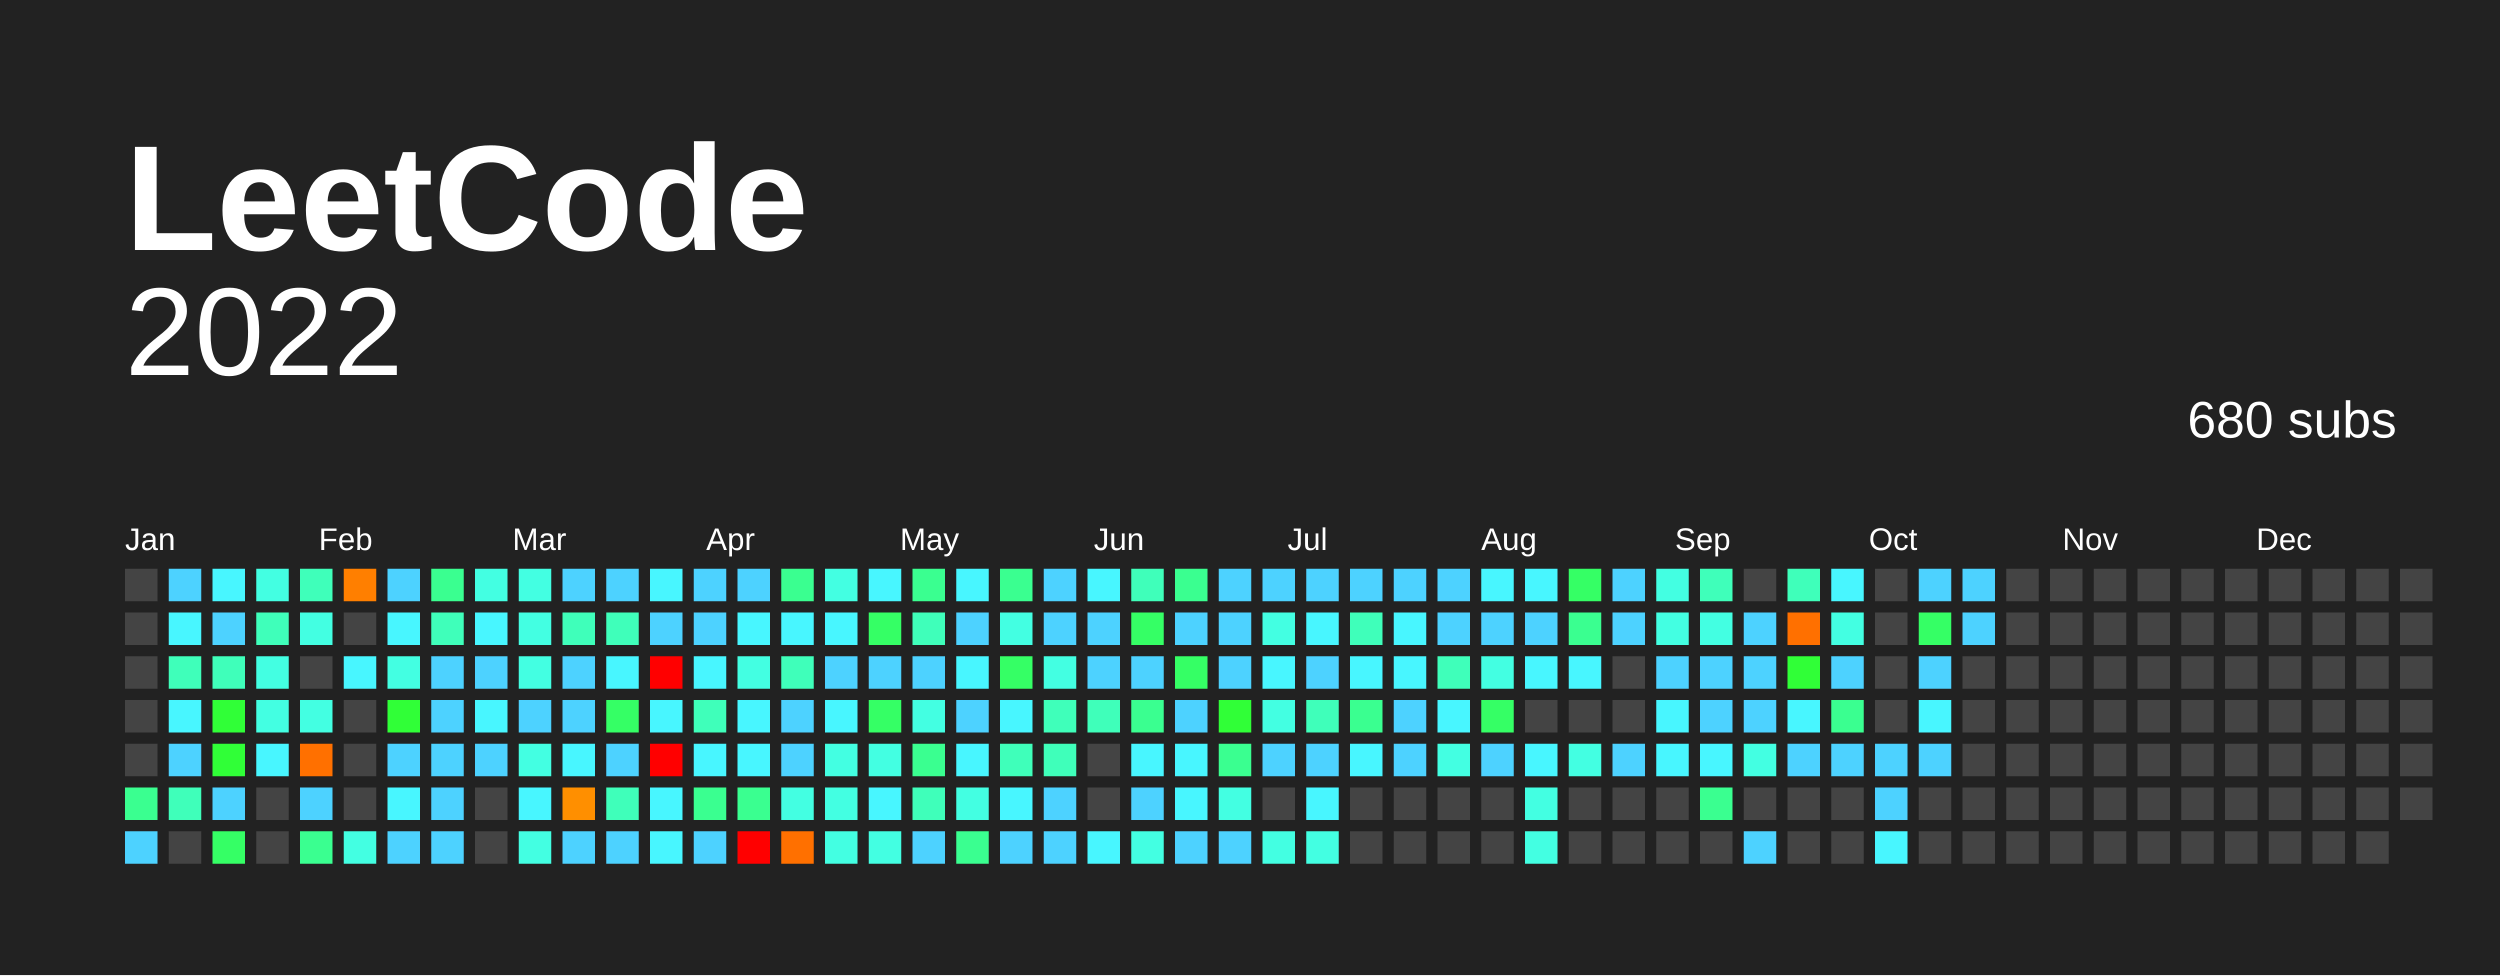
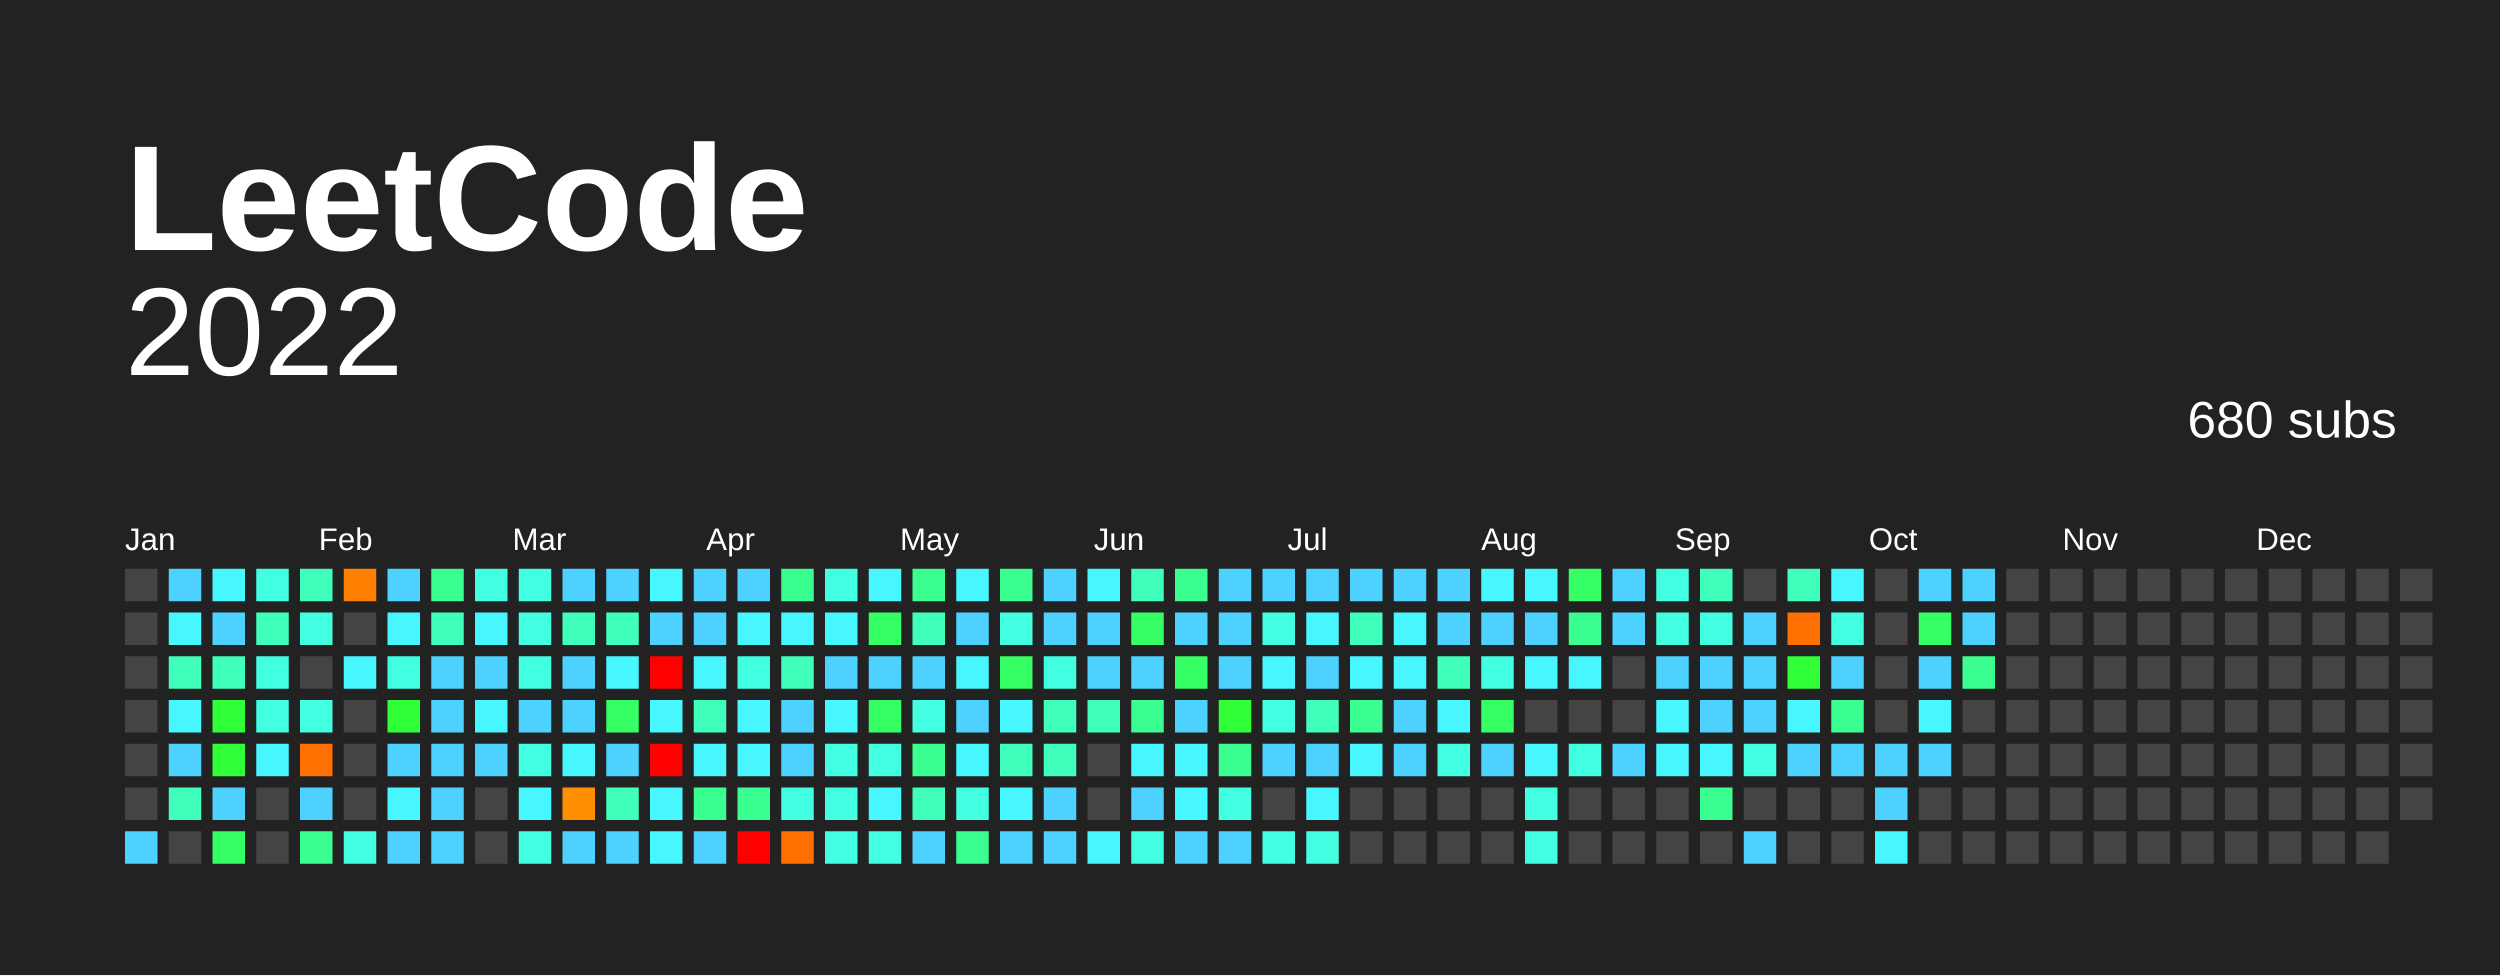
<svg xmlns="http://www.w3.org/2000/svg" baseProfile="full" height="78mm" version="1.1" viewBox="0,0,200,78" width="200mm">
  <defs />
  <rect fill="#222222" height="78" width="200" x="0" y="0" />
  <text fill="#FFFFFF" style="font-size:12px; font-family:Arial; font-weight:bold;" x="10" y="20"> LeetCode</text>
  <text alignment-baseline="hanging" fill="#FFFFFF" style="font-size:10.0px; font-family:Arial;" x="10" y="30">2022</text>
  <text alignment-baseline="hanging" fill="#FFFFFF" style="font-size:4.125px; font-family:Arial;" x="175" y="35">680 subs</text>
  <text fill="#FFFFFF" style="font-size:2.5px; font-family:Arial" x="10.0" y="44">Jan</text>
  <text fill="#FFFFFF" style="font-size:2.5px; font-family:Arial" x="25.5" y="44">Feb</text>
  <text fill="#FFFFFF" style="font-size:2.5px; font-family:Arial" x="41.0" y="44">Mar</text>
  <text fill="#FFFFFF" style="font-size:2.5px; font-family:Arial" x="56.5" y="44">Apr</text>
  <text fill="#FFFFFF" style="font-size:2.5px; font-family:Arial" x="72.0" y="44">May</text>
  <text fill="#FFFFFF" style="font-size:2.5px; font-family:Arial" x="87.5" y="44">Jun</text>
  <text fill="#FFFFFF" style="font-size:2.5px; font-family:Arial" x="103.0" y="44">Jul</text>
  <text fill="#FFFFFF" style="font-size:2.5px; font-family:Arial" x="118.5" y="44">Aug</text>
  <text fill="#FFFFFF" style="font-size:2.5px; font-family:Arial" x="134.0" y="44">Sep</text>
  <text fill="#FFFFFF" style="font-size:2.5px; font-family:Arial" x="149.5" y="44">Oct</text>
  <text fill="#FFFFFF" style="font-size:2.5px; font-family:Arial" x="165.0" y="44">Nov</text>
  <text fill="#FFFFFF" style="font-size:2.5px; font-family:Arial" x="180.5" y="44">Dec</text>
  <rect fill="#444444" height="2.6" width="2.6" x="10.0" y="45.5" />
  <rect fill="#444444" height="2.6" width="2.6" x="10.0" y="49.0" />
  <rect fill="#444444" height="2.6" width="2.6" x="10.0" y="52.5" />
  <rect fill="#444444" height="2.6" width="2.6" x="10.0" y="56.0" />
  <rect fill="#444444" height="2.6" width="2.6" x="10.0" y="59.5" />
-   <rect fill="#3aff90" height="2.6" width="2.6" x="10.0" y="63.0" />
+   <rect fill="#444444" height="2.6" width="2.6" x="10.0" y="63.0" />
  <rect fill="#4dd2ff" height="2.6" width="2.6" x="10.0" y="66.5" />
  <rect fill="#4dd2ff" height="2.6" width="2.6" x="13.5" y="45.5" />
  <rect fill="#48f6ff" height="2.6" width="2.6" x="13.5" y="49.0" />
  <rect fill="#3fffba" height="2.6" width="2.6" x="13.5" y="52.5" />
  <rect fill="#48f6ff" height="2.6" width="2.6" x="13.5" y="56.0" />
  <rect fill="#4dd2ff" height="2.6" width="2.6" x="13.5" y="59.5" />
  <rect fill="#3fffba" height="2.6" width="2.6" x="13.5" y="63.0" />
  <rect fill="#444444" height="2.6" width="2.6" x="13.5" y="66.5" />
  <rect fill="#48f6ff" height="2.6" width="2.6" x="17.0" y="45.5" />
  <rect fill="#4dd2ff" height="2.6" width="2.6" x="17.0" y="49.0" />
  <rect fill="#3fffba" height="2.6" width="2.6" x="17.0" y="52.5" />
  <rect fill="#30ff37" height="2.6" width="2.6" x="17.0" y="56.0" />
  <rect fill="#30ff37" height="2.6" width="2.6" x="17.0" y="59.5" />
  <rect fill="#4dd2ff" height="2.6" width="2.6" x="17.0" y="63.0" />
  <rect fill="#35ff65" height="2.6" width="2.6" x="17.0" y="66.5" />
  <rect fill="#43ffe2" height="2.6" width="2.6" x="20.5" y="45.5" />
  <rect fill="#3fffba" height="2.6" width="2.6" x="20.5" y="49.0" />
  <rect fill="#43ffe2" height="2.6" width="2.6" x="20.5" y="52.5" />
  <rect fill="#43ffe2" height="2.6" width="2.6" x="20.5" y="56.0" />
  <rect fill="#48f6ff" height="2.6" width="2.6" x="20.5" y="59.5" />
  <rect fill="#444444" height="2.6" width="2.6" x="20.5" y="63.0" />
  <rect fill="#444444" height="2.6" width="2.6" x="20.5" y="66.5" />
  <rect fill="#3fffba" height="2.6" width="2.6" x="24.0" y="45.5" />
  <rect fill="#43ffe2" height="2.6" width="2.6" x="24.0" y="49.0" />
  <rect fill="#444444" height="2.6" width="2.6" x="24.0" y="52.5" />
  <rect fill="#43ffe2" height="2.6" width="2.6" x="24.0" y="56.0" />
  <rect fill="#ff7000" height="2.6" width="2.6" x="24.0" y="59.5" />
  <rect fill="#4dd2ff" height="2.6" width="2.6" x="24.0" y="63.0" />
  <rect fill="#3aff90" height="2.6" width="2.6" x="24.0" y="66.5" />
  <rect fill="#ff7f00" height="2.6" width="2.6" x="27.5" y="45.5" />
  <rect fill="#444444" height="2.6" width="2.6" x="27.5" y="49.0" />
  <rect fill="#48f6ff" height="2.6" width="2.6" x="27.5" y="52.5" />
  <rect fill="#444444" height="2.6" width="2.6" x="27.5" y="56.0" />
  <rect fill="#444444" height="2.6" width="2.6" x="27.5" y="59.5" />
  <rect fill="#444444" height="2.6" width="2.6" x="27.5" y="63.0" />
  <rect fill="#43ffe2" height="2.6" width="2.6" x="27.5" y="66.5" />
  <rect fill="#4dd2ff" height="2.6" width="2.6" x="31.0" y="45.5" />
  <rect fill="#48f6ff" height="2.6" width="2.6" x="31.0" y="49.0" />
  <rect fill="#43ffe2" height="2.6" width="2.6" x="31.0" y="52.5" />
  <rect fill="#30ff37" height="2.6" width="2.6" x="31.0" y="56.0" />
  <rect fill="#4dd2ff" height="2.6" width="2.6" x="31.0" y="59.5" />
  <rect fill="#48f6ff" height="2.6" width="2.6" x="31.0" y="63.0" />
  <rect fill="#4dd2ff" height="2.6" width="2.6" x="31.0" y="66.5" />
  <rect fill="#3aff90" height="2.6" width="2.6" x="34.5" y="45.5" />
  <rect fill="#3fffba" height="2.6" width="2.6" x="34.5" y="49.0" />
  <rect fill="#4dd2ff" height="2.6" width="2.6" x="34.5" y="52.5" />
  <rect fill="#4dd2ff" height="2.6" width="2.6" x="34.5" y="56.0" />
  <rect fill="#4dd2ff" height="2.6" width="2.6" x="34.5" y="59.5" />
  <rect fill="#4dd2ff" height="2.6" width="2.6" x="34.5" y="63.0" />
  <rect fill="#4dd2ff" height="2.6" width="2.6" x="34.5" y="66.5" />
  <rect fill="#43ffe2" height="2.6" width="2.6" x="38.0" y="45.5" />
  <rect fill="#48f6ff" height="2.6" width="2.6" x="38.0" y="49.0" />
  <rect fill="#4dd2ff" height="2.6" width="2.6" x="38.0" y="52.5" />
  <rect fill="#48f6ff" height="2.6" width="2.6" x="38.0" y="56.0" />
  <rect fill="#4dd2ff" height="2.6" width="2.6" x="38.0" y="59.5" />
  <rect fill="#444444" height="2.6" width="2.6" x="38.0" y="63.0" />
  <rect fill="#444444" height="2.6" width="2.6" x="38.0" y="66.5" />
  <rect fill="#43ffe2" height="2.6" width="2.6" x="41.5" y="45.5" />
  <rect fill="#43ffe2" height="2.6" width="2.6" x="41.5" y="49.0" />
  <rect fill="#43ffe2" height="2.6" width="2.6" x="41.5" y="52.5" />
  <rect fill="#4dd2ff" height="2.6" width="2.6" x="41.5" y="56.0" />
  <rect fill="#43ffe2" height="2.6" width="2.6" x="41.5" y="59.5" />
  <rect fill="#48f6ff" height="2.6" width="2.6" x="41.5" y="63.0" />
  <rect fill="#43ffe2" height="2.6" width="2.6" x="41.5" y="66.5" />
  <rect fill="#4dd2ff" height="2.6" width="2.6" x="45.0" y="45.5" />
  <rect fill="#3fffba" height="2.6" width="2.6" x="45.0" y="49.0" />
  <rect fill="#4dd2ff" height="2.6" width="2.6" x="45.0" y="52.5" />
  <rect fill="#4dd2ff" height="2.6" width="2.6" x="45.0" y="56.0" />
  <rect fill="#48f6ff" height="2.6" width="2.6" x="45.0" y="59.5" />
  <rect fill="#ff8f00" height="2.6" width="2.6" x="45.0" y="63.0" />
  <rect fill="#4dd2ff" height="2.6" width="2.6" x="45.0" y="66.5" />
  <rect fill="#4dd2ff" height="2.6" width="2.6" x="48.5" y="45.5" />
  <rect fill="#3fffba" height="2.6" width="2.6" x="48.5" y="49.0" />
  <rect fill="#48f6ff" height="2.6" width="2.6" x="48.5" y="52.5" />
  <rect fill="#35ff65" height="2.6" width="2.6" x="48.5" y="56.0" />
  <rect fill="#4dd2ff" height="2.6" width="2.6" x="48.5" y="59.5" />
  <rect fill="#3fffba" height="2.6" width="2.6" x="48.5" y="63.0" />
  <rect fill="#4dd2ff" height="2.6" width="2.6" x="48.5" y="66.5" />
  <rect fill="#48f6ff" height="2.6" width="2.6" x="52.0" y="45.5" />
  <rect fill="#4dd2ff" height="2.6" width="2.6" x="52.0" y="49.0" />
  <rect fill="red" height="2.6" width="2.6" x="52.0" y="52.5" />
  <rect fill="#48f6ff" height="2.6" width="2.6" x="52.0" y="56.0" />
  <rect fill="red" height="2.6" width="2.6" x="52.0" y="59.5" />
  <rect fill="#48f6ff" height="2.6" width="2.6" x="52.0" y="63.0" />
  <rect fill="#48f6ff" height="2.6" width="2.6" x="52.0" y="66.5" />
  <rect fill="#4dd2ff" height="2.6" width="2.6" x="55.5" y="45.5" />
  <rect fill="#4dd2ff" height="2.6" width="2.6" x="55.5" y="49.0" />
  <rect fill="#48f6ff" height="2.6" width="2.6" x="55.5" y="52.5" />
  <rect fill="#3fffba" height="2.6" width="2.6" x="55.5" y="56.0" />
  <rect fill="#48f6ff" height="2.6" width="2.6" x="55.5" y="59.5" />
  <rect fill="#3aff90" height="2.6" width="2.6" x="55.5" y="63.0" />
  <rect fill="#4dd2ff" height="2.6" width="2.6" x="55.5" y="66.5" />
  <rect fill="#4dd2ff" height="2.6" width="2.6" x="59.0" y="45.5" />
  <rect fill="#48f6ff" height="2.6" width="2.6" x="59.0" y="49.0" />
  <rect fill="#43ffe2" height="2.6" width="2.6" x="59.0" y="52.5" />
  <rect fill="#48f6ff" height="2.6" width="2.6" x="59.0" y="56.0" />
  <rect fill="#48f6ff" height="2.6" width="2.6" x="59.0" y="59.5" />
  <rect fill="#3aff90" height="2.6" width="2.6" x="59.0" y="63.0" />
  <rect fill="red" height="2.6" width="2.6" x="59.0" y="66.5" />
  <rect fill="#3aff90" height="2.6" width="2.6" x="62.5" y="45.5" />
  <rect fill="#48f6ff" height="2.6" width="2.6" x="62.5" y="49.0" />
  <rect fill="#3fffba" height="2.6" width="2.6" x="62.5" y="52.5" />
  <rect fill="#4dd2ff" height="2.6" width="2.6" x="62.5" y="56.0" />
  <rect fill="#4dd2ff" height="2.6" width="2.6" x="62.5" y="59.5" />
  <rect fill="#43ffe2" height="2.6" width="2.6" x="62.5" y="63.0" />
  <rect fill="#ff7000" height="2.6" width="2.6" x="62.5" y="66.5" />
  <rect fill="#43ffe2" height="2.6" width="2.6" x="66.0" y="45.5" />
  <rect fill="#48f6ff" height="2.6" width="2.6" x="66.0" y="49.0" />
  <rect fill="#4dd2ff" height="2.6" width="2.6" x="66.0" y="52.5" />
  <rect fill="#48f6ff" height="2.6" width="2.6" x="66.0" y="56.0" />
  <rect fill="#43ffe2" height="2.6" width="2.6" x="66.0" y="59.5" />
  <rect fill="#43ffe2" height="2.6" width="2.6" x="66.0" y="63.0" />
  <rect fill="#43ffe2" height="2.6" width="2.6" x="66.0" y="66.5" />
  <rect fill="#48f6ff" height="2.6" width="2.6" x="69.5" y="45.5" />
  <rect fill="#35ff65" height="2.6" width="2.6" x="69.5" y="49.0" />
  <rect fill="#4dd2ff" height="2.6" width="2.6" x="69.5" y="52.5" />
  <rect fill="#35ff65" height="2.6" width="2.6" x="69.5" y="56.0" />
  <rect fill="#43ffe2" height="2.6" width="2.6" x="69.5" y="59.5" />
  <rect fill="#48f6ff" height="2.6" width="2.6" x="69.5" y="63.0" />
  <rect fill="#43ffe2" height="2.6" width="2.6" x="69.5" y="66.5" />
  <rect fill="#3aff90" height="2.6" width="2.6" x="73.0" y="45.5" />
  <rect fill="#3fffba" height="2.6" width="2.6" x="73.0" y="49.0" />
  <rect fill="#4dd2ff" height="2.6" width="2.6" x="73.0" y="52.5" />
  <rect fill="#43ffe2" height="2.6" width="2.6" x="73.0" y="56.0" />
  <rect fill="#3aff90" height="2.6" width="2.6" x="73.0" y="59.5" />
  <rect fill="#3fffba" height="2.6" width="2.6" x="73.0" y="63.0" />
  <rect fill="#4dd2ff" height="2.6" width="2.6" x="73.0" y="66.5" />
  <rect fill="#48f6ff" height="2.6" width="2.6" x="76.5" y="45.5" />
  <rect fill="#4dd2ff" height="2.6" width="2.6" x="76.5" y="49.0" />
  <rect fill="#48f6ff" height="2.6" width="2.6" x="76.5" y="52.5" />
  <rect fill="#4dd2ff" height="2.6" width="2.6" x="76.5" y="56.0" />
  <rect fill="#48f6ff" height="2.6" width="2.6" x="76.5" y="59.5" />
  <rect fill="#43ffe2" height="2.6" width="2.6" x="76.5" y="63.0" />
  <rect fill="#3aff90" height="2.6" width="2.6" x="76.5" y="66.5" />
  <rect fill="#3aff90" height="2.6" width="2.6" x="80.0" y="45.5" />
  <rect fill="#43ffe2" height="2.6" width="2.6" x="80.0" y="49.0" />
  <rect fill="#35ff65" height="2.6" width="2.6" x="80.0" y="52.5" />
  <rect fill="#48f6ff" height="2.6" width="2.6" x="80.0" y="56.0" />
  <rect fill="#3fffba" height="2.6" width="2.6" x="80.0" y="59.5" />
  <rect fill="#48f6ff" height="2.6" width="2.6" x="80.0" y="63.0" />
  <rect fill="#4dd2ff" height="2.6" width="2.6" x="80.0" y="66.5" />
  <rect fill="#4dd2ff" height="2.6" width="2.6" x="83.5" y="45.5" />
  <rect fill="#4dd2ff" height="2.6" width="2.6" x="83.5" y="49.0" />
  <rect fill="#43ffe2" height="2.6" width="2.6" x="83.5" y="52.5" />
  <rect fill="#3fffba" height="2.6" width="2.6" x="83.5" y="56.0" />
  <rect fill="#3fffba" height="2.6" width="2.6" x="83.5" y="59.5" />
  <rect fill="#4dd2ff" height="2.6" width="2.6" x="83.5" y="63.0" />
  <rect fill="#4dd2ff" height="2.6" width="2.6" x="83.5" y="66.5" />
  <rect fill="#48f6ff" height="2.6" width="2.6" x="87.0" y="45.5" />
  <rect fill="#4dd2ff" height="2.6" width="2.6" x="87.0" y="49.0" />
  <rect fill="#4dd2ff" height="2.6" width="2.6" x="87.0" y="52.5" />
  <rect fill="#3fffba" height="2.6" width="2.6" x="87.0" y="56.0" />
  <rect fill="#444444" height="2.6" width="2.6" x="87.0" y="59.5" />
  <rect fill="#444444" height="2.6" width="2.6" x="87.0" y="63.0" />
  <rect fill="#48f6ff" height="2.6" width="2.6" x="87.0" y="66.5" />
  <rect fill="#3fffba" height="2.6" width="2.6" x="90.5" y="45.5" />
  <rect fill="#35ff65" height="2.6" width="2.6" x="90.5" y="49.0" />
  <rect fill="#4dd2ff" height="2.6" width="2.6" x="90.5" y="52.5" />
  <rect fill="#3aff90" height="2.6" width="2.6" x="90.5" y="56.0" />
  <rect fill="#48f6ff" height="2.6" width="2.6" x="90.5" y="59.5" />
  <rect fill="#4dd2ff" height="2.6" width="2.6" x="90.5" y="63.0" />
  <rect fill="#43ffe2" height="2.6" width="2.6" x="90.5" y="66.5" />
  <rect fill="#3aff90" height="2.6" width="2.6" x="94.0" y="45.5" />
  <rect fill="#4dd2ff" height="2.6" width="2.6" x="94.0" y="49.0" />
  <rect fill="#35ff65" height="2.6" width="2.6" x="94.0" y="52.5" />
  <rect fill="#4dd2ff" height="2.6" width="2.6" x="94.0" y="56.0" />
  <rect fill="#48f6ff" height="2.6" width="2.6" x="94.0" y="59.5" />
  <rect fill="#48f6ff" height="2.6" width="2.6" x="94.0" y="63.0" />
  <rect fill="#4dd2ff" height="2.6" width="2.6" x="94.0" y="66.5" />
  <rect fill="#4dd2ff" height="2.6" width="2.6" x="97.5" y="45.5" />
  <rect fill="#4dd2ff" height="2.6" width="2.6" x="97.5" y="49.0" />
  <rect fill="#4dd2ff" height="2.6" width="2.6" x="97.5" y="52.5" />
  <rect fill="#30ff37" height="2.6" width="2.6" x="97.5" y="56.0" />
  <rect fill="#3aff90" height="2.6" width="2.6" x="97.5" y="59.5" />
  <rect fill="#43ffe2" height="2.6" width="2.6" x="97.5" y="63.0" />
  <rect fill="#4dd2ff" height="2.6" width="2.6" x="97.5" y="66.5" />
  <rect fill="#4dd2ff" height="2.6" width="2.6" x="101.0" y="45.5" />
  <rect fill="#43ffe2" height="2.6" width="2.6" x="101.0" y="49.0" />
  <rect fill="#48f6ff" height="2.6" width="2.6" x="101.0" y="52.5" />
  <rect fill="#43ffe2" height="2.6" width="2.6" x="101.0" y="56.0" />
  <rect fill="#4dd2ff" height="2.6" width="2.6" x="101.0" y="59.5" />
  <rect fill="#444444" height="2.6" width="2.6" x="101.0" y="63.0" />
  <rect fill="#43ffe2" height="2.6" width="2.6" x="101.0" y="66.5" />
  <rect fill="#4dd2ff" height="2.6" width="2.6" x="104.5" y="45.5" />
  <rect fill="#48f6ff" height="2.6" width="2.6" x="104.5" y="49.0" />
  <rect fill="#4dd2ff" height="2.6" width="2.6" x="104.5" y="52.5" />
  <rect fill="#3fffba" height="2.6" width="2.6" x="104.5" y="56.0" />
  <rect fill="#4dd2ff" height="2.6" width="2.6" x="104.5" y="59.5" />
  <rect fill="#48f6ff" height="2.6" width="2.6" x="104.5" y="63.0" />
  <rect fill="#43ffe2" height="2.6" width="2.6" x="104.5" y="66.5" />
  <rect fill="#4dd2ff" height="2.6" width="2.6" x="108.0" y="45.5" />
  <rect fill="#3fffba" height="2.6" width="2.6" x="108.0" y="49.0" />
  <rect fill="#48f6ff" height="2.6" width="2.6" x="108.0" y="52.5" />
  <rect fill="#3aff90" height="2.6" width="2.6" x="108.0" y="56.0" />
  <rect fill="#48f6ff" height="2.6" width="2.6" x="108.0" y="59.5" />
  <rect fill="#444444" height="2.6" width="2.6" x="108.0" y="63.0" />
  <rect fill="#444444" height="2.6" width="2.6" x="108.0" y="66.5" />
  <rect fill="#4dd2ff" height="2.6" width="2.6" x="111.5" y="45.5" />
  <rect fill="#48f6ff" height="2.6" width="2.6" x="111.5" y="49.0" />
  <rect fill="#48f6ff" height="2.6" width="2.6" x="111.5" y="52.5" />
  <rect fill="#4dd2ff" height="2.6" width="2.6" x="111.5" y="56.0" />
  <rect fill="#4dd2ff" height="2.6" width="2.6" x="111.5" y="59.5" />
  <rect fill="#444444" height="2.6" width="2.6" x="111.5" y="63.0" />
  <rect fill="#444444" height="2.6" width="2.6" x="111.5" y="66.5" />
  <rect fill="#4dd2ff" height="2.6" width="2.6" x="115.0" y="45.5" />
  <rect fill="#4dd2ff" height="2.6" width="2.6" x="115.0" y="49.0" />
  <rect fill="#3fffba" height="2.6" width="2.6" x="115.0" y="52.5" />
  <rect fill="#48f6ff" height="2.6" width="2.6" x="115.0" y="56.0" />
  <rect fill="#43ffe2" height="2.6" width="2.6" x="115.0" y="59.5" />
  <rect fill="#444444" height="2.6" width="2.6" x="115.0" y="63.0" />
  <rect fill="#444444" height="2.6" width="2.6" x="115.0" y="66.5" />
  <rect fill="#48f6ff" height="2.6" width="2.6" x="118.5" y="45.5" />
  <rect fill="#4dd2ff" height="2.6" width="2.6" x="118.5" y="49.0" />
  <rect fill="#43ffe2" height="2.6" width="2.6" x="118.5" y="52.5" />
  <rect fill="#35ff65" height="2.6" width="2.6" x="118.5" y="56.0" />
  <rect fill="#4dd2ff" height="2.6" width="2.6" x="118.5" y="59.5" />
  <rect fill="#444444" height="2.6" width="2.6" x="118.5" y="63.0" />
  <rect fill="#444444" height="2.6" width="2.6" x="118.5" y="66.5" />
  <rect fill="#48f6ff" height="2.6" width="2.6" x="122.0" y="45.5" />
  <rect fill="#4dd2ff" height="2.6" width="2.6" x="122.0" y="49.0" />
  <rect fill="#48f6ff" height="2.6" width="2.6" x="122.0" y="52.5" />
  <rect fill="#444444" height="2.6" width="2.6" x="122.0" y="56.0" />
  <rect fill="#48f6ff" height="2.6" width="2.6" x="122.0" y="59.5" />
  <rect fill="#43ffe2" height="2.6" width="2.6" x="122.0" y="63.0" />
  <rect fill="#43ffe2" height="2.6" width="2.6" x="122.0" y="66.5" />
  <rect fill="#35ff65" height="2.6" width="2.6" x="125.5" y="45.5" />
  <rect fill="#3aff90" height="2.6" width="2.6" x="125.5" y="49.0" />
  <rect fill="#48f6ff" height="2.6" width="2.6" x="125.5" y="52.5" />
  <rect fill="#444444" height="2.6" width="2.6" x="125.5" y="56.0" />
  <rect fill="#43ffe2" height="2.6" width="2.6" x="125.5" y="59.5" />
  <rect fill="#444444" height="2.6" width="2.6" x="125.5" y="63.0" />
  <rect fill="#444444" height="2.6" width="2.6" x="125.5" y="66.5" />
  <rect fill="#4dd2ff" height="2.6" width="2.6" x="129.0" y="45.5" />
  <rect fill="#4dd2ff" height="2.6" width="2.6" x="129.0" y="49.0" />
  <rect fill="#444444" height="2.6" width="2.6" x="129.0" y="52.5" />
  <rect fill="#444444" height="2.6" width="2.6" x="129.0" y="56.0" />
  <rect fill="#4dd2ff" height="2.6" width="2.6" x="129.0" y="59.5" />
  <rect fill="#444444" height="2.6" width="2.6" x="129.0" y="63.0" />
  <rect fill="#444444" height="2.6" width="2.6" x="129.0" y="66.5" />
  <rect fill="#43ffe2" height="2.6" width="2.6" x="132.5" y="45.5" />
  <rect fill="#43ffe2" height="2.6" width="2.6" x="132.5" y="49.0" />
  <rect fill="#4dd2ff" height="2.6" width="2.6" x="132.5" y="52.5" />
  <rect fill="#48f6ff" height="2.6" width="2.6" x="132.5" y="56.0" />
  <rect fill="#48f6ff" height="2.6" width="2.6" x="132.5" y="59.5" />
  <rect fill="#444444" height="2.6" width="2.6" x="132.5" y="63.0" />
  <rect fill="#444444" height="2.6" width="2.6" x="132.5" y="66.5" />
  <rect fill="#3fffba" height="2.6" width="2.6" x="136.0" y="45.5" />
  <rect fill="#43ffe2" height="2.6" width="2.6" x="136.0" y="49.0" />
  <rect fill="#4dd2ff" height="2.6" width="2.6" x="136.0" y="52.5" />
  <rect fill="#4dd2ff" height="2.6" width="2.6" x="136.0" y="56.0" />
  <rect fill="#48f6ff" height="2.6" width="2.6" x="136.0" y="59.5" />
  <rect fill="#3aff90" height="2.6" width="2.6" x="136.0" y="63.0" />
  <rect fill="#444444" height="2.6" width="2.6" x="136.0" y="66.5" />
  <rect fill="#444444" height="2.6" width="2.6" x="139.5" y="45.5" />
  <rect fill="#4dd2ff" height="2.6" width="2.6" x="139.5" y="49.0" />
  <rect fill="#4dd2ff" height="2.6" width="2.6" x="139.5" y="52.5" />
  <rect fill="#4dd2ff" height="2.6" width="2.6" x="139.5" y="56.0" />
  <rect fill="#43ffe2" height="2.6" width="2.6" x="139.5" y="59.5" />
  <rect fill="#444444" height="2.6" width="2.6" x="139.5" y="63.0" />
  <rect fill="#4dd2ff" height="2.6" width="2.6" x="139.5" y="66.5" />
  <rect fill="#3fffba" height="2.6" width="2.6" x="143.0" y="45.5" />
  <rect fill="#ff7000" height="2.6" width="2.6" x="143.0" y="49.0" />
  <rect fill="#30ff37" height="2.6" width="2.6" x="143.0" y="52.5" />
  <rect fill="#48f6ff" height="2.6" width="2.6" x="143.0" y="56.0" />
  <rect fill="#4dd2ff" height="2.6" width="2.6" x="143.0" y="59.5" />
  <rect fill="#444444" height="2.6" width="2.6" x="143.0" y="63.0" />
  <rect fill="#444444" height="2.6" width="2.6" x="143.0" y="66.5" />
  <rect fill="#48f6ff" height="2.6" width="2.6" x="146.5" y="45.5" />
  <rect fill="#43ffe2" height="2.6" width="2.6" x="146.5" y="49.0" />
  <rect fill="#4dd2ff" height="2.6" width="2.6" x="146.5" y="52.5" />
  <rect fill="#3aff90" height="2.6" width="2.6" x="146.5" y="56.0" />
  <rect fill="#4dd2ff" height="2.6" width="2.6" x="146.5" y="59.5" />
  <rect fill="#444444" height="2.6" width="2.6" x="146.5" y="63.0" />
  <rect fill="#444444" height="2.6" width="2.6" x="146.5" y="66.5" />
  <rect fill="#444444" height="2.6" width="2.6" x="150.0" y="45.5" />
  <rect fill="#444444" height="2.6" width="2.6" x="150.0" y="49.0" />
  <rect fill="#444444" height="2.6" width="2.6" x="150.0" y="52.5" />
  <rect fill="#444444" height="2.6" width="2.6" x="150.0" y="56.0" />
  <rect fill="#4dd2ff" height="2.6" width="2.6" x="150.0" y="59.5" />
  <rect fill="#4dd2ff" height="2.6" width="2.6" x="150.0" y="63.0" />
  <rect fill="#48f6ff" height="2.6" width="2.6" x="150.0" y="66.5" />
  <rect fill="#4dd2ff" height="2.6" width="2.6" x="153.5" y="45.5" />
  <rect fill="#35ff65" height="2.6" width="2.6" x="153.5" y="49.0" />
  <rect fill="#4dd2ff" height="2.6" width="2.6" x="153.5" y="52.5" />
  <rect fill="#48f6ff" height="2.6" width="2.6" x="153.5" y="56.0" />
  <rect fill="#4dd2ff" height="2.6" width="2.6" x="153.5" y="59.5" />
  <rect fill="#444444" height="2.6" width="2.6" x="153.5" y="63.0" />
  <rect fill="#444444" height="2.6" width="2.6" x="153.5" y="66.5" />
  <rect fill="#4dd2ff" height="2.6" width="2.6" x="157.0" y="45.5" />
  <rect fill="#4dd2ff" height="2.6" width="2.6" x="157.0" y="49.0" />
-   <rect fill="#444444" height="2.6" width="2.6" x="157.0" y="52.5" />
+   <rect fill="#3aff90" height="2.6" width="2.6" x="157.0" y="52.5" />
  <rect fill="#444444" height="2.6" width="2.6" x="157.0" y="56.0" />
  <rect fill="#444444" height="2.6" width="2.6" x="157.0" y="59.5" />
  <rect fill="#444444" height="2.6" width="2.6" x="157.0" y="63.0" />
  <rect fill="#444444" height="2.6" width="2.6" x="157.0" y="66.5" />
  <rect fill="#444444" height="2.6" width="2.6" x="160.5" y="45.5" />
  <rect fill="#444444" height="2.6" width="2.6" x="160.5" y="49.0" />
  <rect fill="#444444" height="2.6" width="2.6" x="160.5" y="52.5" />
  <rect fill="#444444" height="2.6" width="2.6" x="160.5" y="56.0" />
  <rect fill="#444444" height="2.6" width="2.6" x="160.5" y="59.5" />
  <rect fill="#444444" height="2.6" width="2.6" x="160.5" y="63.0" />
  <rect fill="#444444" height="2.6" width="2.6" x="160.5" y="66.5" />
  <rect fill="#444444" height="2.6" width="2.6" x="164.0" y="45.5" />
  <rect fill="#444444" height="2.6" width="2.6" x="164.0" y="49.0" />
  <rect fill="#444444" height="2.6" width="2.6" x="164.0" y="52.5" />
  <rect fill="#444444" height="2.6" width="2.6" x="164.0" y="56.0" />
  <rect fill="#444444" height="2.6" width="2.6" x="164.0" y="59.5" />
  <rect fill="#444444" height="2.6" width="2.6" x="164.0" y="63.0" />
  <rect fill="#444444" height="2.6" width="2.6" x="164.0" y="66.5" />
  <rect fill="#444444" height="2.6" width="2.6" x="167.5" y="45.5" />
  <rect fill="#444444" height="2.6" width="2.6" x="167.5" y="49.0" />
  <rect fill="#444444" height="2.6" width="2.6" x="167.5" y="52.5" />
  <rect fill="#444444" height="2.6" width="2.6" x="167.5" y="56.0" />
  <rect fill="#444444" height="2.6" width="2.6" x="167.5" y="59.5" />
  <rect fill="#444444" height="2.6" width="2.6" x="167.5" y="63.0" />
  <rect fill="#444444" height="2.6" width="2.6" x="167.5" y="66.5" />
  <rect fill="#444444" height="2.6" width="2.6" x="171.0" y="45.5" />
  <rect fill="#444444" height="2.6" width="2.6" x="171.0" y="49.0" />
  <rect fill="#444444" height="2.6" width="2.6" x="171.0" y="52.5" />
  <rect fill="#444444" height="2.6" width="2.6" x="171.0" y="56.0" />
  <rect fill="#444444" height="2.6" width="2.6" x="171.0" y="59.5" />
  <rect fill="#444444" height="2.6" width="2.6" x="171.0" y="63.0" />
  <rect fill="#444444" height="2.6" width="2.6" x="171.0" y="66.5" />
  <rect fill="#444444" height="2.6" width="2.6" x="174.5" y="45.5" />
  <rect fill="#444444" height="2.6" width="2.6" x="174.5" y="49.0" />
  <rect fill="#444444" height="2.6" width="2.6" x="174.5" y="52.5" />
  <rect fill="#444444" height="2.6" width="2.6" x="174.5" y="56.0" />
  <rect fill="#444444" height="2.6" width="2.6" x="174.5" y="59.5" />
  <rect fill="#444444" height="2.6" width="2.6" x="174.5" y="63.0" />
  <rect fill="#444444" height="2.6" width="2.6" x="174.5" y="66.5" />
  <rect fill="#444444" height="2.6" width="2.6" x="178.0" y="45.5" />
  <rect fill="#444444" height="2.6" width="2.6" x="178.0" y="49.0" />
  <rect fill="#444444" height="2.6" width="2.6" x="178.0" y="52.5" />
  <rect fill="#444444" height="2.6" width="2.6" x="178.0" y="56.0" />
  <rect fill="#444444" height="2.6" width="2.6" x="178.0" y="59.5" />
  <rect fill="#444444" height="2.6" width="2.6" x="178.0" y="63.0" />
  <rect fill="#444444" height="2.6" width="2.6" x="178.0" y="66.5" />
  <rect fill="#444444" height="2.6" width="2.6" x="181.5" y="45.5" />
  <rect fill="#444444" height="2.6" width="2.6" x="181.5" y="49.0" />
  <rect fill="#444444" height="2.6" width="2.6" x="181.5" y="52.5" />
  <rect fill="#444444" height="2.6" width="2.6" x="181.5" y="56.0" />
  <rect fill="#444444" height="2.6" width="2.6" x="181.5" y="59.5" />
  <rect fill="#444444" height="2.6" width="2.6" x="181.5" y="63.0" />
  <rect fill="#444444" height="2.6" width="2.6" x="181.5" y="66.5" />
  <rect fill="#444444" height="2.6" width="2.6" x="185.0" y="45.5" />
  <rect fill="#444444" height="2.6" width="2.6" x="185.0" y="49.0" />
  <rect fill="#444444" height="2.6" width="2.6" x="185.0" y="52.5" />
  <rect fill="#444444" height="2.6" width="2.6" x="185.0" y="56.0" />
  <rect fill="#444444" height="2.6" width="2.6" x="185.0" y="59.5" />
  <rect fill="#444444" height="2.6" width="2.6" x="185.0" y="63.0" />
  <rect fill="#444444" height="2.6" width="2.6" x="185.0" y="66.5" />
  <rect fill="#444444" height="2.6" width="2.6" x="188.5" y="45.5" />
  <rect fill="#444444" height="2.6" width="2.6" x="188.5" y="49.0" />
  <rect fill="#444444" height="2.6" width="2.6" x="188.5" y="52.5" />
  <rect fill="#444444" height="2.6" width="2.6" x="188.5" y="56.0" />
  <rect fill="#444444" height="2.6" width="2.6" x="188.5" y="59.5" />
  <rect fill="#444444" height="2.6" width="2.6" x="188.5" y="63.0" />
  <rect fill="#444444" height="2.6" width="2.6" x="188.5" y="66.5" />
  <rect fill="#444444" height="2.6" width="2.6" x="192.0" y="45.5" />
  <rect fill="#444444" height="2.6" width="2.6" x="192.0" y="49.0" />
  <rect fill="#444444" height="2.6" width="2.6" x="192.0" y="52.5" />
  <rect fill="#444444" height="2.6" width="2.6" x="192.0" y="56.0" />
  <rect fill="#444444" height="2.6" width="2.6" x="192.0" y="59.5" />
  <rect fill="#444444" height="2.6" width="2.6" x="192.0" y="63.0" />
</svg>
